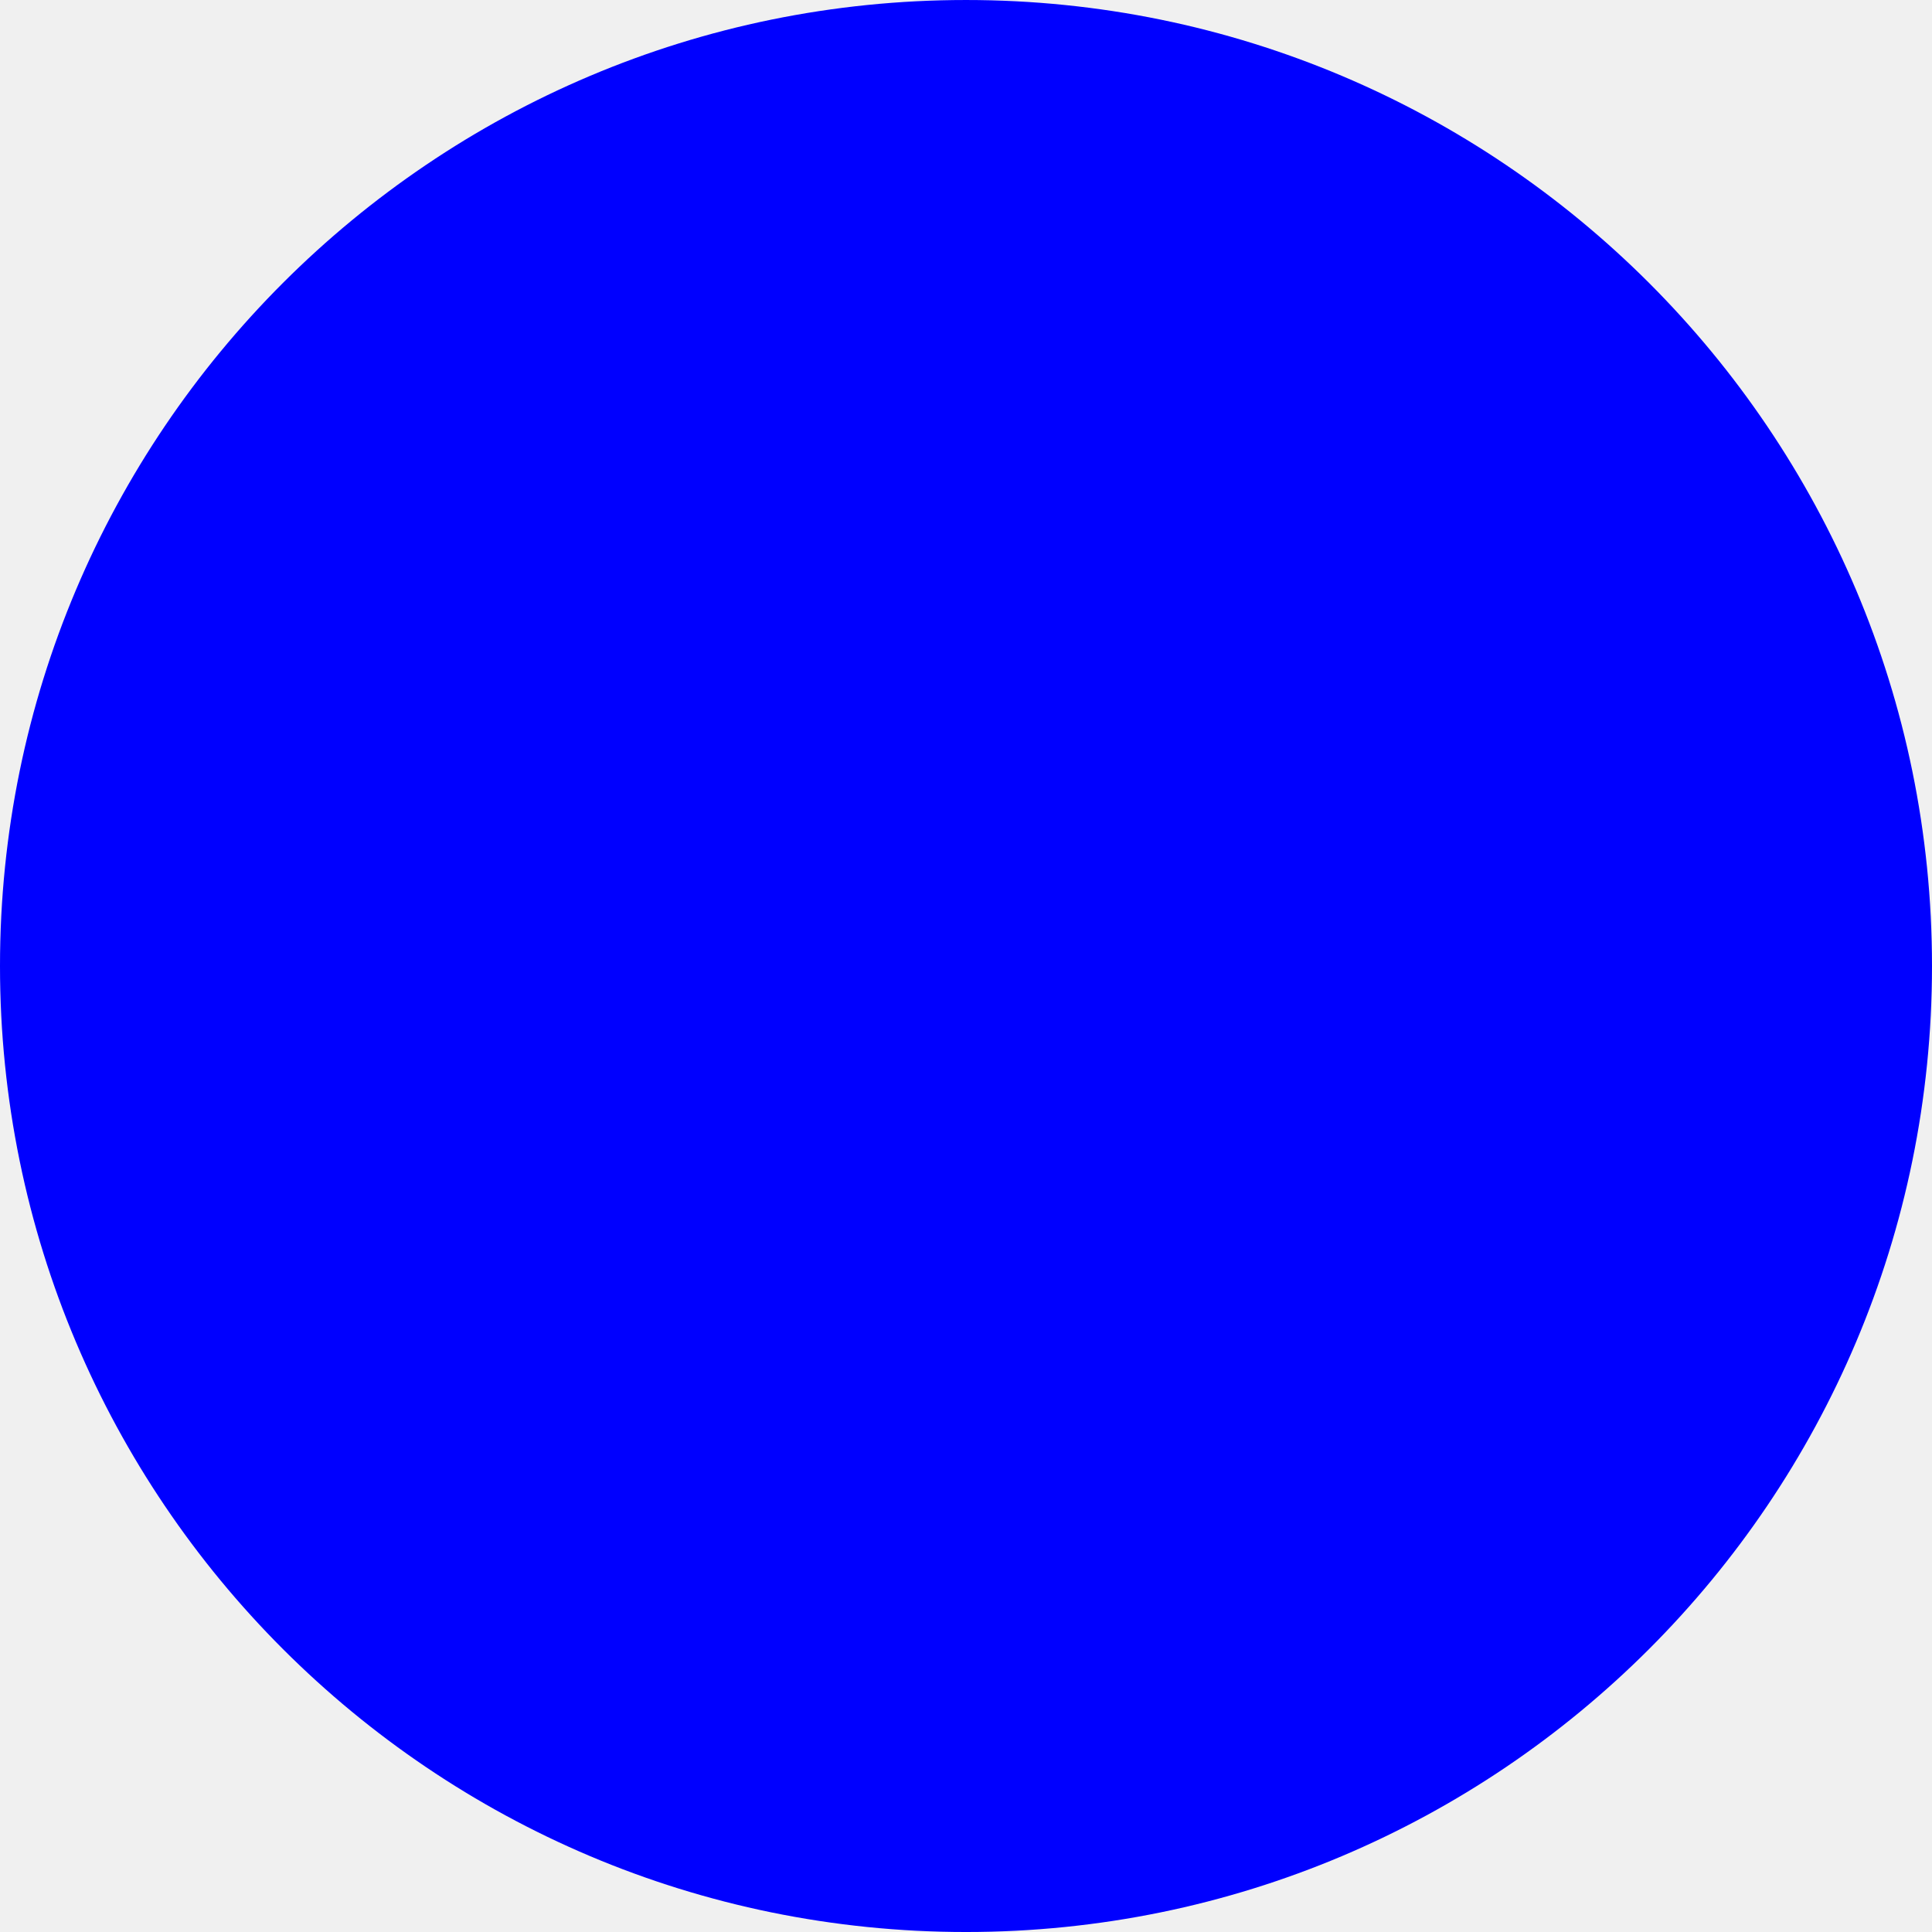
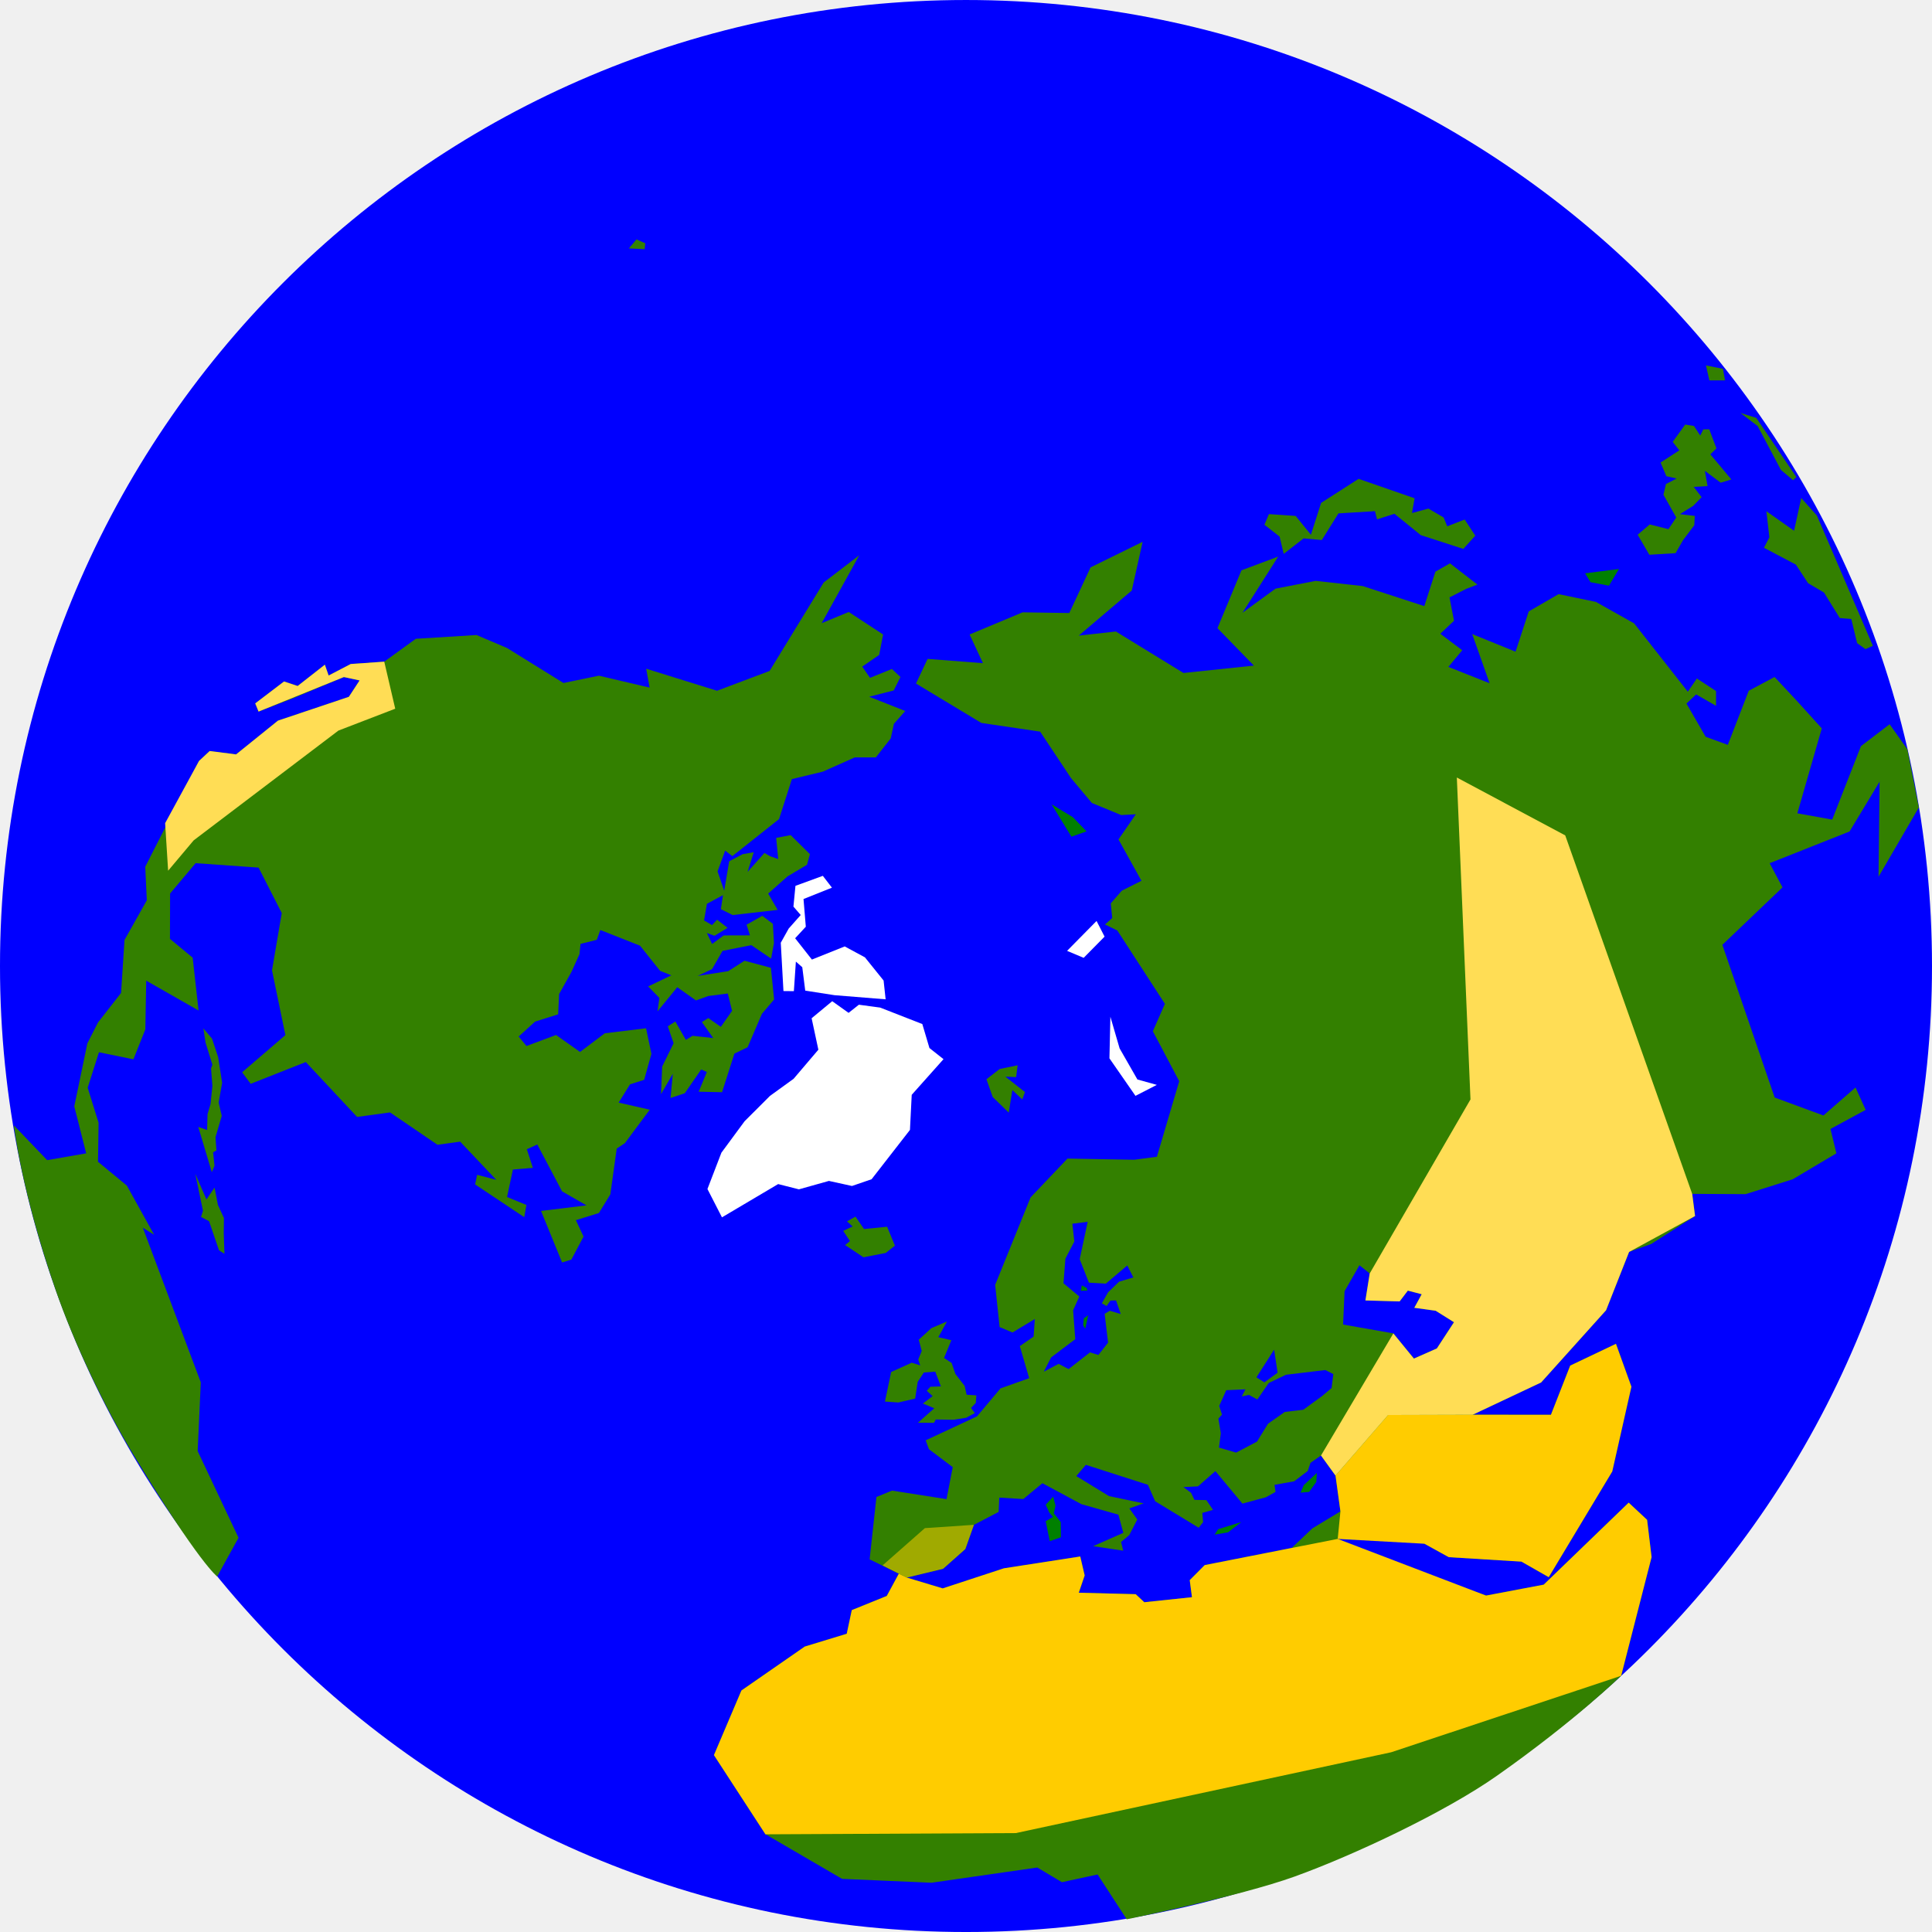
<svg xmlns="http://www.w3.org/2000/svg" width="128" height="128" viewBox="0 0 128 128" version="1.1" id="svg8">
-   <defs id="defs2" />
-   <g id="layer1" transform="translate(0,-922.0666)">
+   <defs id="defs2">
+     <clipPath id="clipPath29990" clipPathUnits="userSpaceOnUse">
+       <path id="path29992" style="fill:#a5ffff;fill-opacity:1;stroke:none;stroke-width:0.8;stroke-linecap:round;stroke-linejoin:round;stroke-miterlimit:10;stroke-dasharray:0.8, 2.4;stroke-dashoffset:0;stroke-opacity:1" d="m 290.445,551.989 -16.407,-0.521 -16.34,-1.56 -16.209,-2.594 -16.012,-3.616 -15.75,-4.625 -15.425,-5.614 -15.038,-6.581 -14.59,-7.522 -14.084,-8.432 -13.521,-9.308 -12.903,-10.147 -12.233,-10.945 -11.515,-11.699 -10.75,-12.406 -9.941,-13.062 -9.093,-13.667 -8.207,-14.216 -7.289,-14.708 -6.342,-15.14 -5.369,-15.512 -4.374,-15.821 -3.362,-16.067 -2.336,-16.248 -1.301,-16.363 -0.26,-16.413 0.781,-16.396 1.819,-16.314 2.85,-16.166 3.87,-15.952 4.874,-15.675 5.858,-15.334 6.819,-14.931 7.752,-14.469 8.654,-13.948 9.522,-13.371 10.35,-12.74 11.138,-12.058 11.88,-11.328 12.575,-10.551 13.218,-9.732 13.809,-8.875 14.344,-7.981 14.821,-7.055 15.239,-6.101 15.595,-5.122 15.889,-4.122 16.118,-3.107 16.283,-2.078 16.382,-1.041 16.415,0 16.382,1.041 16.283,2.078 16.118,3.107 15.889,4.122 15.595,5.122 15.239,6.101 14.822,7.055 14.344,7.981 13.809,8.875 13.218,9.732 12.575,10.551 11.88,11.328 11.138,12.058 10.351,12.74 9.522,13.371 8.654,13.948 7.752,14.469 6.819,14.931 5.858,15.334 4.874,15.675 3.87,15.952 2.85,16.166 1.819,16.314 0.781,16.396 -0.261,16.413 -1.301,16.363 -2.336,16.248 -3.362,16.067 -4.374,15.821 -5.369,15.512 -6.342,15.14 -7.289,14.708 -8.207,14.216 -9.092,13.667 -9.941,13.062 -10.749,12.406 -11.515,11.699 -12.233,10.945 -12.903,10.147 -13.521,9.308 -14.084,8.432 -14.59,7.522 -15.038,6.581 -15.425,5.614 -15.75,4.625 -16.012,3.616 -16.209,2.594 -16.341,1.56 -16.407,0.521" />
+     </clipPath>
+     <clipPath id="clipPath29990-7" clipPathUnits="userSpaceOnUse">
+       <path id="path29992-2" style="fill:#a5ffff;fill-opacity:1;stroke:none;stroke-width:0.8;stroke-linecap:round;stroke-linejoin:round;stroke-miterlimit:10;stroke-dasharray:0.8, 2.4;stroke-dashoffset:0;stroke-opacity:1" d="m 290.445,551.989 -16.407,-0.521 -16.34,-1.56 -16.209,-2.594 -16.012,-3.616 -15.75,-4.625 -15.425,-5.614 -15.038,-6.581 -14.59,-7.522 -14.084,-8.432 -13.521,-9.308 -12.903,-10.147 -12.233,-10.945 -11.515,-11.699 -10.75,-12.406 -9.941,-13.062 -9.093,-13.667 -8.207,-14.216 -7.289,-14.708 -6.342,-15.14 -5.369,-15.512 -4.374,-15.821 -3.362,-16.067 -2.336,-16.248 -1.301,-16.363 -0.26,-16.413 0.781,-16.396 1.819,-16.314 2.85,-16.166 3.87,-15.952 4.874,-15.675 5.858,-15.334 6.819,-14.931 7.752,-14.469 8.654,-13.948 9.522,-13.371 10.35,-12.74 11.138,-12.058 11.88,-11.328 12.575,-10.551 13.218,-9.732 13.809,-8.875 14.344,-7.981 14.821,-7.055 15.239,-6.101 15.595,-5.122 15.889,-4.122 16.118,-3.107 16.283,-2.078 16.382,-1.041 16.415,0 16.382,1.041 16.283,2.078 16.118,3.107 15.889,4.122 15.595,5.122 15.239,6.101 14.822,7.055 14.344,7.981 13.809,8.875 13.218,9.732 12.575,10.551 11.88,11.328 11.138,12.058 10.351,12.74 9.522,13.371 8.654,13.948 7.752,14.469 6.819,14.931 5.858,15.334 4.874,15.675 3.87,15.952 2.85,16.166 1.819,16.314 0.781,16.396 -0.261,16.413 -1.301,16.363 -2.336,16.248 -3.362,16.067 -4.374,15.821 -5.369,15.512 -6.342,15.14 -7.289,14.708 -8.207,14.216 -9.092,13.667 -9.941,13.062 -10.749,12.406 -11.515,11.699 -12.233,10.945 -12.903,10.147 -13.521,9.308 -14.084,8.432 -14.59,7.522 -15.038,6.581 -15.425,5.614 -15.75,4.625 -16.012,3.616 -16.209,2.594 -16.341,1.56 -16.407,0.521" />
+     </clipPath>
+     <clipPath id="clipPath29990-7-2" clipPathUnits="userSpaceOnUse">
+       <path id="path29992-2-2" style="fill:#a5ffff;fill-opacity:1;stroke:none;stroke-width:0.8;stroke-linecap:round;stroke-linejoin:round;stroke-miterlimit:10;stroke-dasharray:0.8, 2.4;stroke-dashoffset:0;stroke-opacity:1" d="m 290.445,551.989 -16.407,-0.521 -16.34,-1.56 -16.209,-2.594 -16.012,-3.616 -15.75,-4.625 -15.425,-5.614 -15.038,-6.581 -14.59,-7.522 -14.084,-8.432 -13.521,-9.308 -12.903,-10.147 -12.233,-10.945 -11.515,-11.699 -10.75,-12.406 -9.941,-13.062 -9.093,-13.667 -8.207,-14.216 -7.289,-14.708 -6.342,-15.14 -5.369,-15.512 -4.374,-15.821 -3.362,-16.067 -2.336,-16.248 -1.301,-16.363 -0.26,-16.413 0.781,-16.396 1.819,-16.314 2.85,-16.166 3.87,-15.952 4.874,-15.675 5.858,-15.334 6.819,-14.931 7.752,-14.469 8.654,-13.948 9.522,-13.371 10.35,-12.74 11.138,-12.058 11.88,-11.328 12.575,-10.551 13.218,-9.732 13.809,-8.875 14.344,-7.981 14.821,-7.055 15.239,-6.101 15.595,-5.122 15.889,-4.122 16.118,-3.107 16.283,-2.078 16.382,-1.041 h 16.415 l 16.382,1.041 16.283,2.078 16.118,3.107 15.889,4.122 15.595,5.122 15.239,6.101 14.822,7.055 14.344,7.981 13.809,8.875 13.218,9.732 12.575,10.551 11.88,11.328 11.138,12.058 10.351,12.74 9.522,13.371 8.654,13.948 7.752,14.469 6.819,14.931 5.858,15.334 4.874,15.675 3.87,15.952 2.85,16.166 1.819,16.314 0.781,16.396 -0.261,16.413 -1.301,16.363 -2.336,16.248 -3.362,16.067 -4.374,15.821 -5.369,15.512 -6.342,15.14 -7.289,14.708 -8.207,14.216 -9.092,13.667 -9.941,13.062 -10.749,12.406 -11.515,11.699 -12.233,10.945 -12.903,10.147 -13.521,9.308 -14.084,8.432 -14.59,7.522 -15.038,6.581 -15.425,5.614 -15.75,4.625 -16.012,3.616 -16.209,2.594 -16.341,1.56 -16.407,0.521" />
+     </clipPath>
+   </defs>
+   <g id="layer1" transform="translate(0,-922.0666)" style="display:inline;opacity:1">
    <circle style="opacity:1;fill:#0000ff;fill-opacity:1;fill-rule:nonzero;stroke:none;stroke-width:0.378;stroke-linecap:butt;stroke-linejoin:miter;stroke-miterlimit:2;stroke-dasharray:none;stroke-dashoffset:0;stroke-opacity:1;paint-order:markers stroke fill" id="path4515" cx="64" cy="986.067" r="64" />
  </g>
+   <g id="layer3" style="opacity:1">
+     <path style="opacity:1;fill:#338000;fill-opacity:1;fill-rule:nonzero;stroke:#000000;stroke-width:0;stroke-linecap:butt;stroke-linejoin:miter;stroke-miterlimit:4;stroke-dasharray:none;stroke-dashoffset:0;stroke-opacity:1;paint-order:markers stroke fill" d="m 75.703,35.896 -3.449,1.693 -1.41,3.025 -3.094,-0.045 -3.51,1.467 0.883,1.902 -3.668,-0.285 -0.768,1.633 4.33,2.611 3.896,0.576 2.043,3.076 1.383,1.65 1.945,0.801 0.969,-0.053 -1.15,1.668 1.521,2.74 -1.303,0.656 -0.73,0.84 0.098,0.973 -0.48,0.424 0.818,0.402 3.15,4.857 -0.797,1.816 1.746,3.312 -1.479,5.004 -1.492,0.197 -4.432,-0.076 -2.443,2.568 -2.348,5.797 0.295,2.797 0.855,0.359 1.479,-0.893 -0.082,1.164 -0.914,0.631 0.621,2.125 -1.9,0.676 -1.555,1.852 -3.402,1.59 0.215,0.586 1.578,1.191 -0.412,2.119 -3.611,-0.566 -1.033,0.424 -0.451,4.131 1.934,0.949 -0.797,1.473 -2.318,0.939 -0.334,1.566 -2.781,0.848 -4.197,2.91 -1.82,4.281 3.412,5.246 5.076,2.957 5.926,0.256 7.008,-1.008 1.631,0.973 2.365,-0.512 1.928,2.969 c 0,0 7.513,-1.53 11.107,-2.826 3.948,-1.424 9.985,-4.268 13.418,-6.682 5.204,-3.659 8.234,-6.629 8.234,-6.629 l 2.016,-7.863 -0.297,-2.471 -1.221,-1.137 -5.629,5.434 -3.818,0.723 -7.621,-2.58 -2.209,-1.174 1.75,-0.213 3.992,0.531 1.617,0.891 4.812,0.295 1.809,1.031 4.209,-7.004 1.268,-5.615 -1.023,-2.84 -3.031,1.443 -1.277,3.258 -5.186,-0.004 4.539,-2.141 4.301,-4.783 1.525,-3.863 1.463,-0.521 2.908,-1.857 -0.188,-1.463 3.535,0.018 3.125,-0.988 2.889,-1.717 -0.391,-1.615 2.332,-1.264 -0.672,-1.484 -2.129,1.855 -3.229,-1.189 -3.465,-10.117 3.986,-3.805 -0.854,-1.602 5.295,-2.102 1.99,-3.299 -0.07,6.299 2.67,-4.59 -0.76,-3.855 -1.176,-1.66 -1.898,1.449 -1.906,4.869 -2.309,-0.418 1.619,-5.625 -1.633,-1.805 -1.496,-1.6 -1.709,0.91 -1.387,3.586 -1.469,-0.535 -1.271,-2.203 0.641,-0.604 1.318,0.756 v -0.98 l -1.271,-0.83 -0.598,0.875 -3.557,-4.527 -2.535,-1.424 -2.471,-0.514 -1.977,1.145 -0.873,2.668 -2.873,-1.166 1.154,3.258 -2.732,-1.084 0.918,-1.104 -1.453,-1.092 0.908,-0.861 -0.299,-1.547 1.104,-0.566 0.746,-0.283 -1.818,-1.408 -0.965,0.551 -0.736,2.283 L 90.283,38.828 87.164,38.484 84.506,39 82.318,40.596 84.684,36.875 82.25,37.785 l -1.59,3.832 2.412,2.48 -4.664,0.49 -4.479,-2.748 -2.457,0.271 3.51,-2.984 z m -3.641,45.053 -0.529,2.477 0.611,1.555 1.121,0.062 1.42,-1.203 0.402,0.793 -0.943,0.281 -0.73,0.703 -0.412,0.732 0.312,0.178 0.258,-0.363 0.369,-0.008 0.312,0.902 -0.727,-0.217 -0.34,0.203 0.227,1.91 -0.641,0.816 -0.559,-0.17 -1.416,1.105 -0.66,-0.346 -0.984,0.52 0.488,-0.949 1.598,-1.207 -0.143,-1.91 0.412,-0.916 -1.049,-0.877 0.127,-1.633 0.592,-1.135 -0.133,-1.178 z m 18.004,2.879 0.682,0.539 -0.285,1.789 2.268,0.064 0.543,-0.715 0.918,0.24 -0.49,0.898 1.414,0.195 1.215,0.76 -1.135,1.738 -1.52,0.672 -1.361,-1.668 -3.332,-0.586 0.098,-2.207 z m -5.652,5.59 0.23,1.527 -0.875,0.639 -0.527,-0.332 z m 3.391,1.35 0.531,0.268 -0.115,0.926 -0.629,0.529 -1.244,0.908 -1.23,0.146 -1.105,0.779 -0.734,1.186 -1.383,0.729 -1.135,-0.332 0.121,-0.951 -0.16,-0.967 0.236,-0.266 -0.182,-0.58 0.467,-1.039 1.27,-0.057 -0.242,0.471 0.471,-0.102 0.561,0.303 0.754,-1.092 1.141,-0.545 z m -0.285,5.662 0.961,1.33 0.326,2.373 -1.863,1.129 -1.365,1.295 -5.762,1.135 -0.992,0.996 0.148,1.131 -3.16,0.334 -0.568,-0.533 -3.773,-0.096 0.391,-1.148 -0.293,-1.254 -5.057,0.783 -4.053,1.33 -2.387,-0.717 2.412,-0.584 1.471,-1.307 0.57,-1.604 1.635,-0.854 0.045,-0.949 1.59,0.096 1.266,-1.049 2.586,1.389 2.449,0.693 0.326,1.207 -1.998,0.881 1.992,0.301 -0.143,-0.578 0.541,-0.453 0.533,-1.037 -0.527,-0.734 0.951,-0.334 -2.295,-0.48 -2.17,-1.328 0.635,-0.744 4.109,1.32 0.482,1.092 2.883,1.754 0.293,-0.373 -0.053,-0.609 0.709,-0.201 -0.441,-0.648 -0.789,-0.014 -0.225,-0.469 -0.508,-0.377 0.969,-0.051 1.152,-1.01 1.791,2.154 1.545,-0.416 0.648,-0.359 -0.066,-0.469 1.299,-0.234 0.898,-0.68 0.186,-0.543 z" id="rect1146" />
+     <path style="opacity:1;fill:#008000;fill-opacity:1;fill-rule:nonzero;stroke:#000000;stroke-width:0;stroke-linecap:butt;stroke-linejoin:miter;stroke-miterlimit:4;stroke-dasharray:none;stroke-dashoffset:0;stroke-opacity:1;paint-order:markers stroke fill" d="m 69.284,99.69 0.491,-0.533 0.156,0.597 -0.11,0.507 0.456,0.581 0.014,1.005 -0.742,0.26 -0.27,-1.324 0.484,-0.281 -0.242,-0.286 z" id="rect1153" />
+     <path style="opacity:1;fill:#008000;fill-opacity:1;fill-rule:nonzero;stroke:#000000;stroke-width:0;stroke-linecap:butt;stroke-linejoin:miter;stroke-miterlimit:4;stroke-dasharray:none;stroke-dashoffset:0;stroke-opacity:1;paint-order:markers stroke fill" d="m 80.707,101.311 1.539,-0.472 -0.882,0.681 -0.893,0.154 z" id="rect1156" />
+     <path style="opacity:1;fill:#008000;fill-opacity:1;fill-rule:nonzero;stroke:#000000;stroke-width:0;stroke-linecap:butt;stroke-linejoin:miter;stroke-miterlimit:4;stroke-dasharray:none;stroke-dashoffset:0;stroke-opacity:1;paint-order:markers stroke fill" d="m 86.382,98.389 0.863,-0.805 -0.037,0.596 -0.473,0.664 -0.57,0.047 z" id="rect1159" />
+     <path style="opacity:1;fill:#008000;fill-opacity:1;fill-rule:nonzero;stroke:#000000;stroke-width:0;stroke-linecap:butt;stroke-linejoin:miter;stroke-miterlimit:4;stroke-dasharray:none;stroke-dashoffset:0;stroke-opacity:1;paint-order:markers stroke fill" d="m 71.807,87.343 0.295,-0.207 -0.202,0.893 -0.141,-0.224 z" id="rect1176" />
+     <path style="opacity:1;fill:#008000;fill-opacity:1;fill-rule:nonzero;stroke:#000000;stroke-width:0;stroke-linecap:butt;stroke-linejoin:miter;stroke-miterlimit:4;stroke-dasharray:none;stroke-dashoffset:0;stroke-opacity:1;paint-order:markers stroke fill" d="m 71.67,85.161 0.325,0.168 0.047,0.173 -0.428,0.016 z" id="rect1179" />
+     <path style="opacity:1;fill:#338000;fill-opacity:1;fill-rule:nonzero;stroke:#000000;stroke-width:0;stroke-linecap:butt;stroke-linejoin:miter;stroke-miterlimit:4;stroke-dasharray:none;stroke-dashoffset:0;stroke-opacity:1;paint-order:markers stroke fill" d="m 60.403,90.284 0.565,0.175 -0.13,-0.389 0.228,-0.566 -0.196,-0.746 0.841,-0.769 1.027,-0.436 -0.571,1.04 0.863,0.199 -0.485,1.179 0.501,0.327 0.253,0.732 0.609,0.789 0.135,0.586 0.642,0.042 -0.036,0.499 -0.318,0.335 0.252,0.34 -0.574,0.31 -0.824,0.132 -1.188,-0.018 -0.118,0.222 -1.064,-0.006 1.083,-0.96 -0.753,-0.314 0.646,-0.492 -0.391,-0.351 0.245,-0.268 0.693,-0.024 -0.374,-0.976 -0.758,0.058 -0.405,0.617 -0.17,1.109 -1.112,0.258 -0.889,-0.061 0.411,-1.958 z" id="rect1182" />
+     <path style="opacity:1;fill:#ffffff;fill-opacity:1;fill-rule:nonzero;stroke:#000000;stroke-width:0;stroke-linecap:butt;stroke-linejoin:miter;stroke-miterlimit:4;stroke-dasharray:none;stroke-dashoffset:0;stroke-opacity:1;paint-order:markers stroke fill" d="m 73.566,67.362 0.611,2.096 1.179,2.06 1.286,0.358 -1.414,0.727 -1.725,-2.486 z" id="rect1185" />
+     <path style="opacity:1;fill:#008000;fill-opacity:1;fill-rule:nonzero;stroke:#000000;stroke-width:0;stroke-linecap:butt;stroke-linejoin:miter;stroke-miterlimit:4;stroke-dasharray:none;stroke-dashoffset:0;stroke-opacity:1;paint-order:markers stroke fill" d="m 69.673,53.29 1.412,0.854 0.902,0.938 -1.004,0.351 z" id="rect1188" />
+     <path style="opacity:1;fill:#338000;fill-opacity:1;fill-rule:nonzero;stroke:#000000;stroke-width:0;stroke-linecap:butt;stroke-linejoin:miter;stroke-miterlimit:4;stroke-dasharray:none;stroke-dashoffset:0;stroke-opacity:1;paint-order:markers stroke fill" d="m 56.678,80.604 0.564,0.822 1.533,-0.151 0.515,1.253 -0.61,0.484 -1.474,0.287 -1.214,-0.81 0.32,-0.264 -0.448,-0.677 0.628,-0.292 -0.378,-0.339 z" id="rect1191" />
+     <path style="opacity:1;fill:#338000;fill-opacity:1;fill-rule:nonzero;stroke:#000000;stroke-width:0;stroke-linecap:butt;stroke-linejoin:miter;stroke-miterlimit:4;stroke-dasharray:none;stroke-dashoffset:0;stroke-opacity:1;paint-order:markers stroke fill" d="m 65.355,71.503 0.877,-0.681 1.189,-0.244 -0.101,0.783 -0.712,-0.031 1.297,1.022 -0.177,0.49 -0.658,-0.624 -0.237,1.497 -1.063,-1.035 z" id="rect1194" />
+     <path style="opacity:1;fill:#ffffff;fill-opacity:1;fill-rule:nonzero;stroke:#000000;stroke-width:0;stroke-linecap:butt;stroke-linejoin:miter;stroke-miterlimit:4;stroke-dasharray:none;stroke-dashoffset:0;stroke-opacity:1;paint-order:markers stroke fill" d="m 72.65,61.016 0.531,1.038 -1.385,1.405 -1.099,-0.462 z" id="rect1197" />
+     <path style="opacity:1;fill:#338000;fill-opacity:1;fill-rule:nonzero;stroke:#000000;stroke-width:0;stroke-linecap:butt;stroke-linejoin:miter;stroke-miterlimit:4;stroke-dasharray:none;stroke-dashoffset:0;stroke-opacity:1;paint-order:markers stroke fill" d="m 84.068,34.061 1.772,0.121 1.01,1.246 0.678,-2.111 2.481,-1.592 3.711,1.287 -0.173,0.979 1.09,-0.296 1.007,0.589 0.24,0.585 1.154,-0.45 0.703,1.071 -0.792,0.876 -2.819,-0.913 -1.744,-1.413 -1.153,0.369 -0.138,-0.543 -2.418,0.148 -1.104,1.766 -1.204,-0.112 -1.32,1.028 -0.272,-1.146 -1.004,-0.783 z" id="rect1200" />
+     <path style="opacity:1;fill:#008000;fill-opacity:1;fill-rule:nonzero;stroke:#000000;stroke-width:0;stroke-linecap:butt;stroke-linejoin:miter;stroke-miterlimit:4;stroke-dasharray:none;stroke-dashoffset:0;stroke-opacity:1;paint-order:markers stroke fill" d="m 105.019,37.984 2.242,-0.288 -0.664,1.108 -1.224,-0.232 z" id="rect1203" />
+     <path style="opacity:1;fill:#338000;fill-opacity:1;fill-rule:nonzero;stroke:#000000;stroke-width:0;stroke-linecap:butt;stroke-linejoin:miter;stroke-miterlimit:4;stroke-dasharray:none;stroke-dashoffset:0;stroke-opacity:1;paint-order:markers stroke fill" d="m 116.869,36.292 0.356,-0.694 -0.197,-1.727 1.834,1.294 0.475,-2.171 1.04,1.167 3.705,8.626 -0.489,0.22 -0.554,-0.398 -0.387,-1.6 -0.761,-0.062 -1.046,-1.689 -1.057,-0.622 -0.807,-1.23 z" id="rect1206" />
+     <path style="opacity:1;fill:#338000;fill-opacity:1;fill-rule:nonzero;stroke:#000000;stroke-width:0;stroke-linecap:butt;stroke-linejoin:miter;stroke-miterlimit:4;stroke-dasharray:none;stroke-dashoffset:0;stroke-opacity:1;paint-order:markers stroke fill" d="m 113.243,28.441 0.476,1.267 -0.403,0.394 1.39,1.663 -0.706,0.216 -1.046,-0.787 0.175,1.009 -0.916,0.055 0.523,0.681 -0.558,0.576 -0.88,0.55 0.986,0.116 -0.033,0.618 -0.745,0.987 -0.494,0.862 -1.74,0.106 -0.773,-1.326 0.8,-0.683 1.24,0.314 0.517,-0.772 -0.848,-1.508 0.166,-0.711 0.707,-0.363 -0.683,-0.158 -0.382,-0.903 1.243,-0.807 -0.438,-0.562 0.828,-1.147 0.579,0.093 0.417,0.637 0.203,-0.411 z" id="rect1209" />
+     <path style="opacity:1;fill:#338000;fill-opacity:1;fill-rule:nonzero;stroke:#000000;stroke-width:0;stroke-linecap:butt;stroke-linejoin:miter;stroke-miterlimit:4;stroke-dasharray:none;stroke-dashoffset:0;stroke-opacity:1;paint-order:markers stroke fill" d="m 113.025,24.211 1.124,0.226 0.139,0.764 h -1.038 z" id="rect1212" />
+     <path style="opacity:1;fill:#338000;fill-opacity:1;fill-rule:nonzero;stroke:#000000;stroke-width:0;stroke-linecap:butt;stroke-linejoin:miter;stroke-miterlimit:4;stroke-dasharray:none;stroke-dashoffset:0;stroke-opacity:1;paint-order:markers stroke fill" d="m 116.356,27.685 2.657,3.919 -0.215,0.215 -0.81,-0.689 -1.538,-2.902 -1.14,-0.867 z" id="rect1215" />
+     <path style="opacity:1;fill:#ffffff;fill-opacity:1;fill-rule:nonzero;stroke:#000000;stroke-width:0;stroke-linecap:butt;stroke-linejoin:miter;stroke-miterlimit:4;stroke-dasharray:none;stroke-dashoffset:0;stroke-opacity:1;paint-order:markers stroke fill" d="m 55.137,66.332 1.084,0.773 0.682,-0.54 1.413,0.191 2.79,1.09 0.472,1.589 0.932,0.737 -2.106,2.362 -0.117,2.326 -2.542,3.268 -1.3,0.446 -1.527,-0.335 -1.988,0.558 -1.375,-0.349 -3.723,2.204 -0.962,-1.877 0.925,-2.406 1.536,-2.083 1.678,-1.677 1.569,-1.136 1.641,-1.928 -0.447,-2.083 z" id="rect1218" />
+     <path style="opacity:1;fill:#338000;fill-opacity:1;fill-rule:nonzero;stroke:#000000;stroke-width:0;stroke-linecap:butt;stroke-linejoin:miter;stroke-miterlimit:4;stroke-dasharray:none;stroke-dashoffset:0;stroke-opacity:1;paint-order:markers stroke fill" d="m 13.186,50.415 0.704,-0.658 1.751,0.224 2.773,-2.236 4.698,-1.578 0.712,-1.087 -1.041,-0.223 -3.276,1.365 -2.378,0.922 -0.221,-0.542 1.908,-1.452 0.904,0.298 1.802,-1.411 0.25,0.717 1.464,-0.762 2.221,-0.155 2.092,-1.516 4.022,-0.249 2.022,0.86 3.737,2.318 2.349,-0.484 3.361,0.79 -0.229,-1.252 4.695,1.46 3.482,-1.312 3.585,-5.863 2.357,-1.803 -2.492,4.5 1.794,-0.741 2.276,1.492 -0.258,1.35 -1.125,0.778 0.515,0.744 1.451,-0.587 0.567,0.53 -0.446,0.891 -1.625,0.417 2.388,0.946 -0.752,0.849 -0.209,0.965 -0.986,1.259 -1.391,-9.14e-4 -2.124,0.946 -2.048,0.492 -0.851,2.65 -3.092,2.453 -0.478,-0.363 -0.504,1.376 0.441,1.283 0.33,-1.955 0.896,-0.469 0.731,-0.127 -0.411,1.306 1.118,-1.258 0.392,0.222 0.523,0.18 -0.137,-1.401 0.961,-0.184 1.276,1.26 -0.195,0.705 -1.292,0.772 -1.28,1.136 0.629,1.081 -2.981,0.342 -0.781,-0.391 0.14,-0.927 -1.063,0.57 -0.192,1.105 0.527,0.306 0.341,-0.356 0.691,0.54 -0.863,0.526 -0.509,-0.184 0.348,0.728 0.764,-0.567 1.742,-0.005 -0.223,-0.708 1.04,-0.585 0.702,0.527 0.073,1.275 -0.19,1.03 -1.31,-0.89 -1.909,0.378 -0.694,1.209 -0.953,0.452 2.024,-0.316 1.081,-0.691 1.748,0.47 0.212,2.097 -0.807,0.948 -0.948,2.216 -0.876,0.423 -0.818,2.557 -1.548,-0.033 0.54,-1.306 -0.372,-0.169 -1.091,1.577 -0.943,0.313 0.152,-1.604 -0.782,1.352 0.076,-1.831 0.758,-1.545 -0.383,-1.121 0.499,-0.318 0.696,1.219 0.444,-0.272 1.369,0.151 -0.751,-1.059 0.426,-0.267 0.83,0.582 0.743,-1.061 -0.283,-1.148 -1.289,0.166 -0.817,0.295 -1.242,-0.877 -1.308,1.6 0.124,-0.893 -0.743,-0.759 1.535,-0.735 -0.748,-0.302 -1.326,-1.663 -2.629,-1.038 -0.235,0.648 -1.079,0.271 -0.068,0.68 -0.536,1.183 -0.813,1.458 -0.066,1.346 -1.529,0.483 -1.085,0.986 0.516,0.63 1.96,-0.73 1.589,1.123 1.641,-1.236 2.733,-0.333 0.355,1.696 -0.48,1.719 -0.936,0.3 -0.756,1.211 2.062,0.469 -1.649,2.218 -0.54,0.359 -0.422,3.033 -0.758,1.236 -1.525,0.474 0.508,1.086 -0.807,1.524 -0.615,0.193 -1.394,-3.415 3.009,-0.368 -1.618,-0.932 -1.639,-3.102 -0.693,0.313 0.399,1.235 -1.322,0.111 -0.389,1.82 1.283,0.526 -0.143,0.811 -3.256,-2.171 0.135,-0.636 1.267,0.332 -2.392,-2.53 -1.502,0.207 -3.144,-2.143 -2.184,0.298 -3.397,-3.636 -3.653,1.444 -0.565,-0.766 2.866,-2.463 -0.887,-4.291 0.646,-3.793 -1.534,-3.013 -4.172,-0.294 -1.692,2.011 -0.009,3.003 1.505,1.248 0.391,3.5 -3.469,-1.978 -0.058,3.228 -0.79,1.984 -2.283,-0.468 -0.747,2.351 0.722,2.318 -0.038,2.587 1.912,1.578 1.806,3.257 -0.75,-0.468 3.842,10.247 -0.207,4.554 2.708,5.741 -1.414,2.565 c 0,0 -1.152,-0.798 -5.593,-8.141 C 6.875,93.126 4.928,89.027 3.698,85.498 1.403,78.913 0.92,74.56 0.92,74.56 L 3.124,76.863 5.71,76.412 4.921,73.3 5.789,69.122 6.495,67.739 8.021,65.785 8.249,62.278 9.727,59.647 9.623,57.426 Z" id="rect1221" />
+     <path style="opacity:1;fill:#338000;fill-opacity:1;fill-rule:nonzero;stroke:#000000;stroke-width:0;stroke-linecap:butt;stroke-linejoin:miter;stroke-miterlimit:4;stroke-dasharray:none;stroke-dashoffset:0;stroke-opacity:1;paint-order:markers stroke fill" d="m 13.473,68.131 0.573,0.679 0.408,1.231 0.263,1.696 -0.231,1.31 0.206,0.882 -0.414,1.415 0.06,0.871 -0.22,0.13 0.093,0.885 -0.177,0.432 -0.899,-3.003 0.587,0.209 0.028,-1.052 0.198,-0.672 0.124,-1.198 -0.09,-1.159 0.089,-0.245 -0.45,-1.457 z" id="rect1224" />
+     <path style="opacity:1;fill:#338000;fill-opacity:1;fill-rule:nonzero;stroke:#000000;stroke-width:0;stroke-linecap:butt;stroke-linejoin:miter;stroke-miterlimit:4;stroke-dasharray:none;stroke-dashoffset:0;stroke-opacity:1;paint-order:markers stroke fill" d="m 12.94,77.772 0.738,1.696 0.537,-0.789 0.223,1.149 0.399,0.87 -0.013,1.015 0.047,1.356 -0.363,-0.236 -0.658,-1.927 -0.531,-0.28 0.128,-0.407 z" id="rect1227" />
+     <path style="opacity:1;fill:#ffffff;fill-opacity:1;fill-rule:nonzero;stroke:#000000;stroke-width:0;stroke-linecap:butt;stroke-linejoin:miter;stroke-miterlimit:4;stroke-dasharray:none;stroke-dashoffset:0;stroke-opacity:1;paint-order:markers stroke fill" d="m 52.701,58.689 1.813,-0.662 0.605,0.784 -1.884,0.752 0.152,1.834 -0.707,0.765 1.111,1.412 2.173,-0.871 1.339,0.723 1.238,1.537 0.134,1.244 -3.385,-0.273 -1.941,-0.303 -0.196,-1.549 -0.424,-0.373 -0.133,1.958 -0.69,-0.007 -0.178,-3.201 0.525,-0.939 0.796,-0.898 -0.482,-0.558 z" id="rect1230" />
+     <path style="opacity:1;fill:#338000;fill-opacity:1;fill-rule:nonzero;stroke:#000000;stroke-width:0;stroke-linecap:butt;stroke-linejoin:miter;stroke-miterlimit:4;stroke-dasharray:none;stroke-dashoffset:0;stroke-opacity:1;paint-order:markers stroke fill" d="m 42.169,15.86 0.583,0.259 -0.041,0.39 -1.048,-0.052 z" id="rect1233" />
+     <path style="opacity:1;fill:#a0aa00;fill-opacity:1;fill-rule:nonzero;stroke:#000000;stroke-width:0;stroke-linecap:butt;stroke-linejoin:miter;stroke-miterlimit:4;stroke-dasharray:none;stroke-dashoffset:0;stroke-opacity:1;paint-order:markers stroke fill" d="m 58.469,103.715 2.807,-2.473 3.249,-0.219 -0.57,1.604 -1.471,1.307 -2.412,0.584 z" id="rect843" />
+     <path style="opacity:1;fill:#ffcc00;fill-opacity:1;fill-rule:nonzero;stroke:#000000;stroke-width:0;stroke-linecap:butt;stroke-linejoin:miter;stroke-miterlimit:4;stroke-dasharray:none;stroke-dashoffset:0;stroke-opacity:1;paint-order:markers stroke fill" d="m 49.121,112 4.197,-2.91 2.781,-0.848 0.334,-1.566 2.318,-0.939 0.797,-1.473 0.523,0.254 2.387,0.717 4.053,-1.33 5.057,-0.783 0.293,1.254 -0.391,1.148 3.773,0.096 0.568,0.533 3.16,-0.334 -0.148,-1.131 0.992,-0.996 5.762,-1.135 3.049,-0.6 9.83,3.755 3.818,-0.723 5.63,-5.434 1.22,1.137 0.297,2.471 -2.016,7.863 -15.241,5.067 -24.859,5.353 -16.593,0.082 -3.412,-5.246 z" id="rect846" />
+     <path style="opacity:1;fill:#ffcc00;fill-opacity:1;fill-rule:nonzero;stroke:#000000;stroke-width:0;stroke-linecap:butt;stroke-linejoin:miter;stroke-miterlimit:4;stroke-dasharray:none;stroke-dashoffset:0;stroke-opacity:1;paint-order:markers stroke fill" d="m 88.807,100.133 -0.326,-2.373 3.486,-4.014 5.6,-0.016 5.186,0.004 1.277,-3.258 3.031,-1.443 1.023,2.84 -1.268,5.615 -4.209,7.004 -1.808,-1.031 -4.814,-0.294 -1.615,-0.891 -5.743,-0.318 z" id="rect849" />
+     <path style="opacity:1;fill:#ffdd55;fill-opacity:1;fill-rule:nonzero;stroke:#000000;stroke-width:0;stroke-linecap:butt;stroke-linejoin:miter;stroke-miterlimit:4;stroke-dasharray:none;stroke-dashoffset:0;stroke-opacity:1;paint-order:markers stroke fill" d="m 92.314,88.342 1.361,1.668 1.52,-0.672 1.135,-1.738 -1.215,-0.76 -1.414,-0.195 0.49,-0.898 -0.918,-0.24 -0.543,0.715 -2.268,-0.064 0.285,-1.789 6.676,-11.528 -0.904,-21.329 7.182,3.836 8.413,23.755 0.188,1.463 -4.371,2.379 -1.525,3.863 -4.301,4.783 -4.539,2.141 -5.6,0.016 -3.486,4.014 -0.961,-1.33 z" id="rect1333" />
+     <path style="opacity:1;fill:#ffdd55;fill-opacity:1;fill-rule:nonzero;stroke:#000000;stroke-width:0;stroke-linecap:butt;stroke-linejoin:miter;stroke-miterlimit:4;stroke-dasharray:none;stroke-dashoffset:0;stroke-opacity:1;paint-order:markers stroke fill" d="m 10.94,54.537 2.246,-4.122 0.704,-0.658 1.751,0.224 2.773,-2.236 4.698,-1.578 0.712,-1.087 -1.041,-0.223 -5.653,2.287 -0.221,-0.542 1.908,-1.452 0.904,0.298 1.802,-1.411 0.25,0.717 1.464,-0.762 2.221,-0.155 0.727,3.117 -3.763,1.448 -9.591,7.274 -1.692,2.011 z" id="rect1336" />
+   </g>
</svg>
